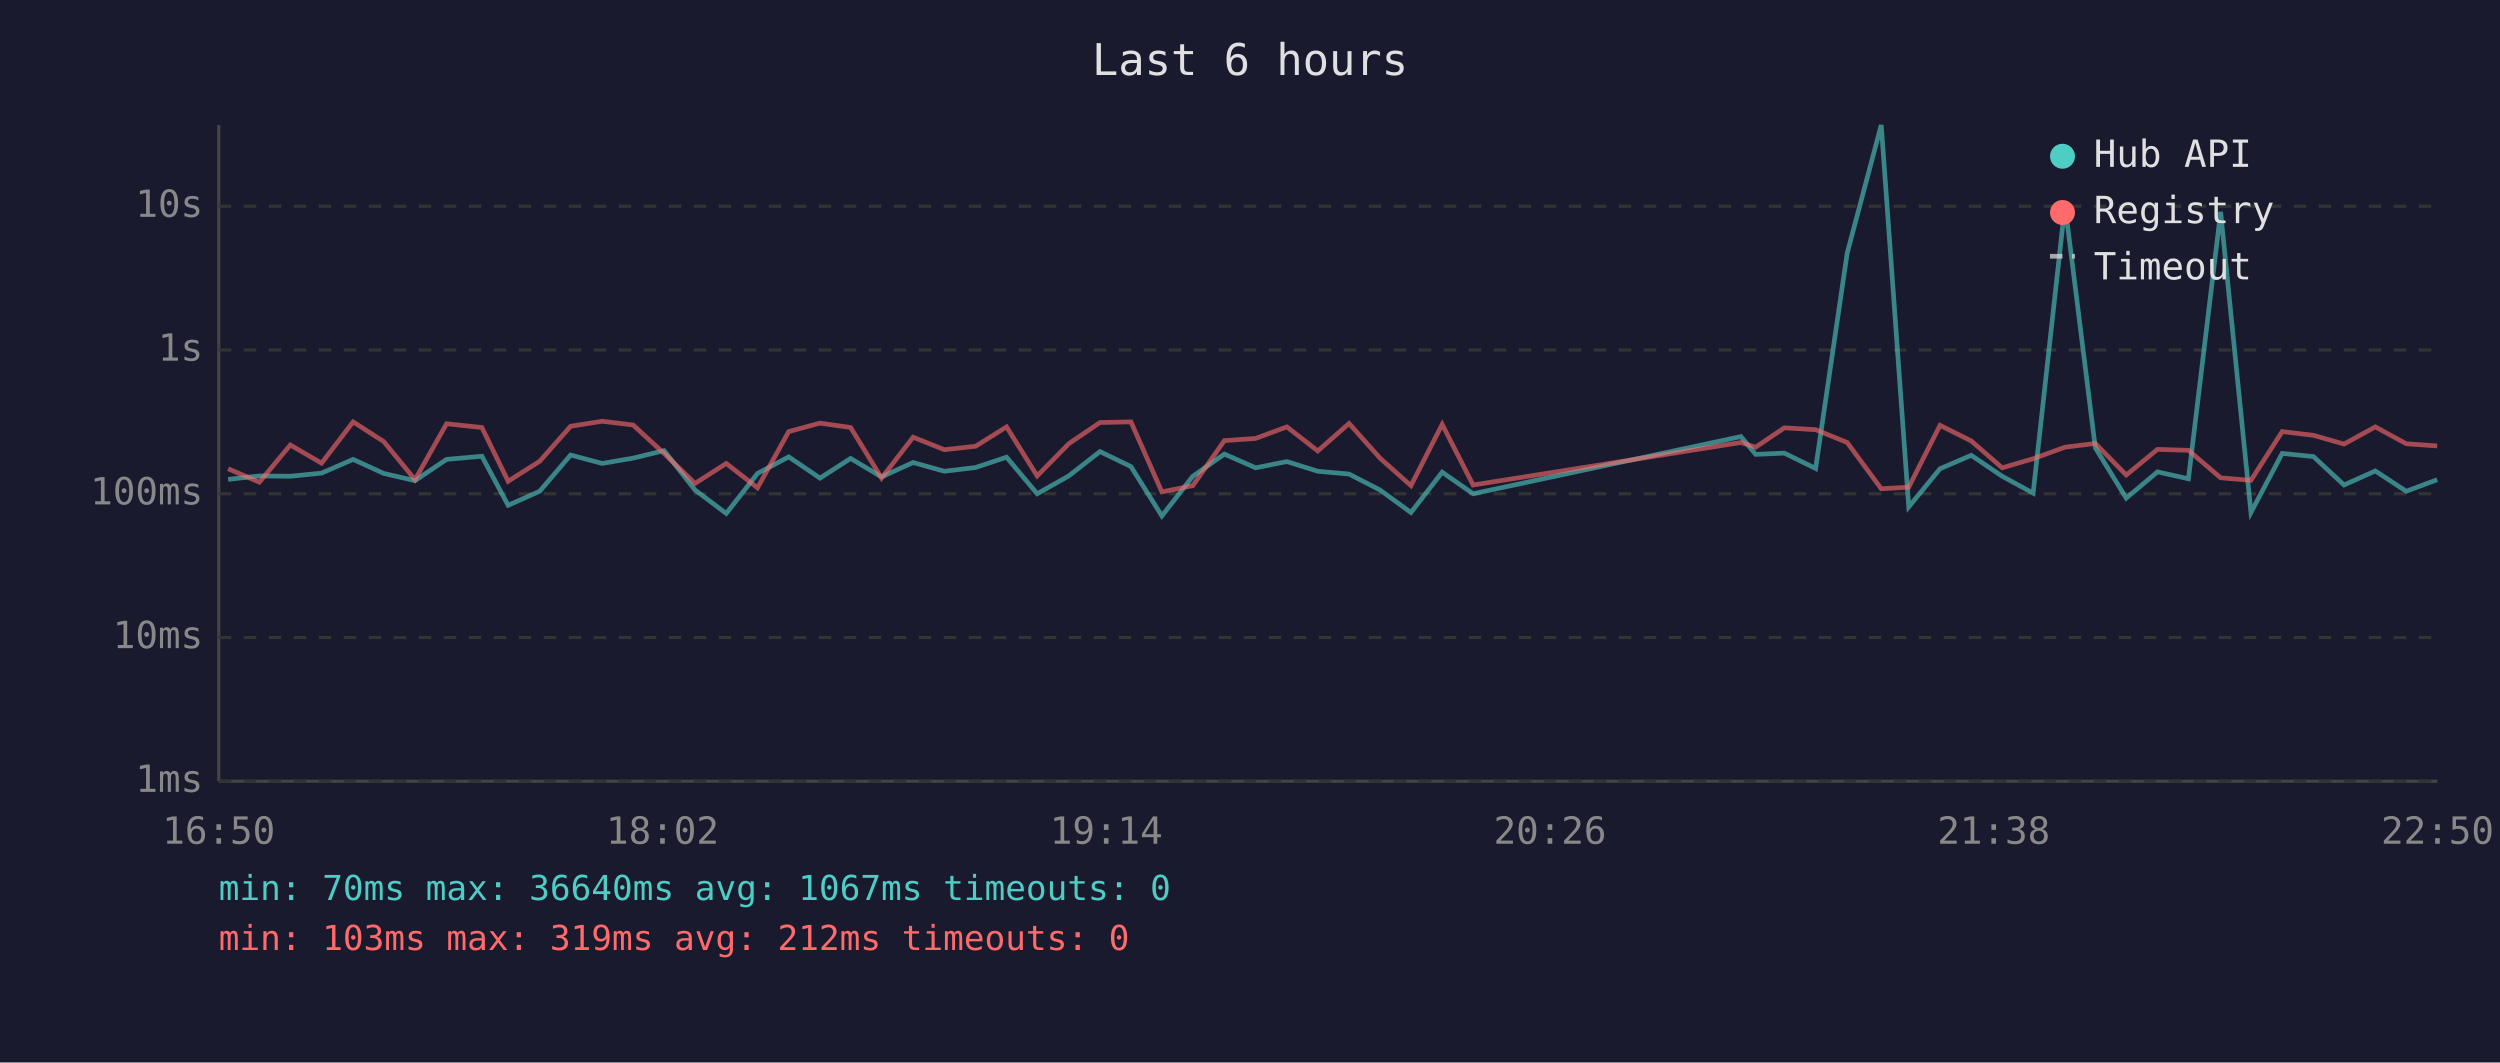
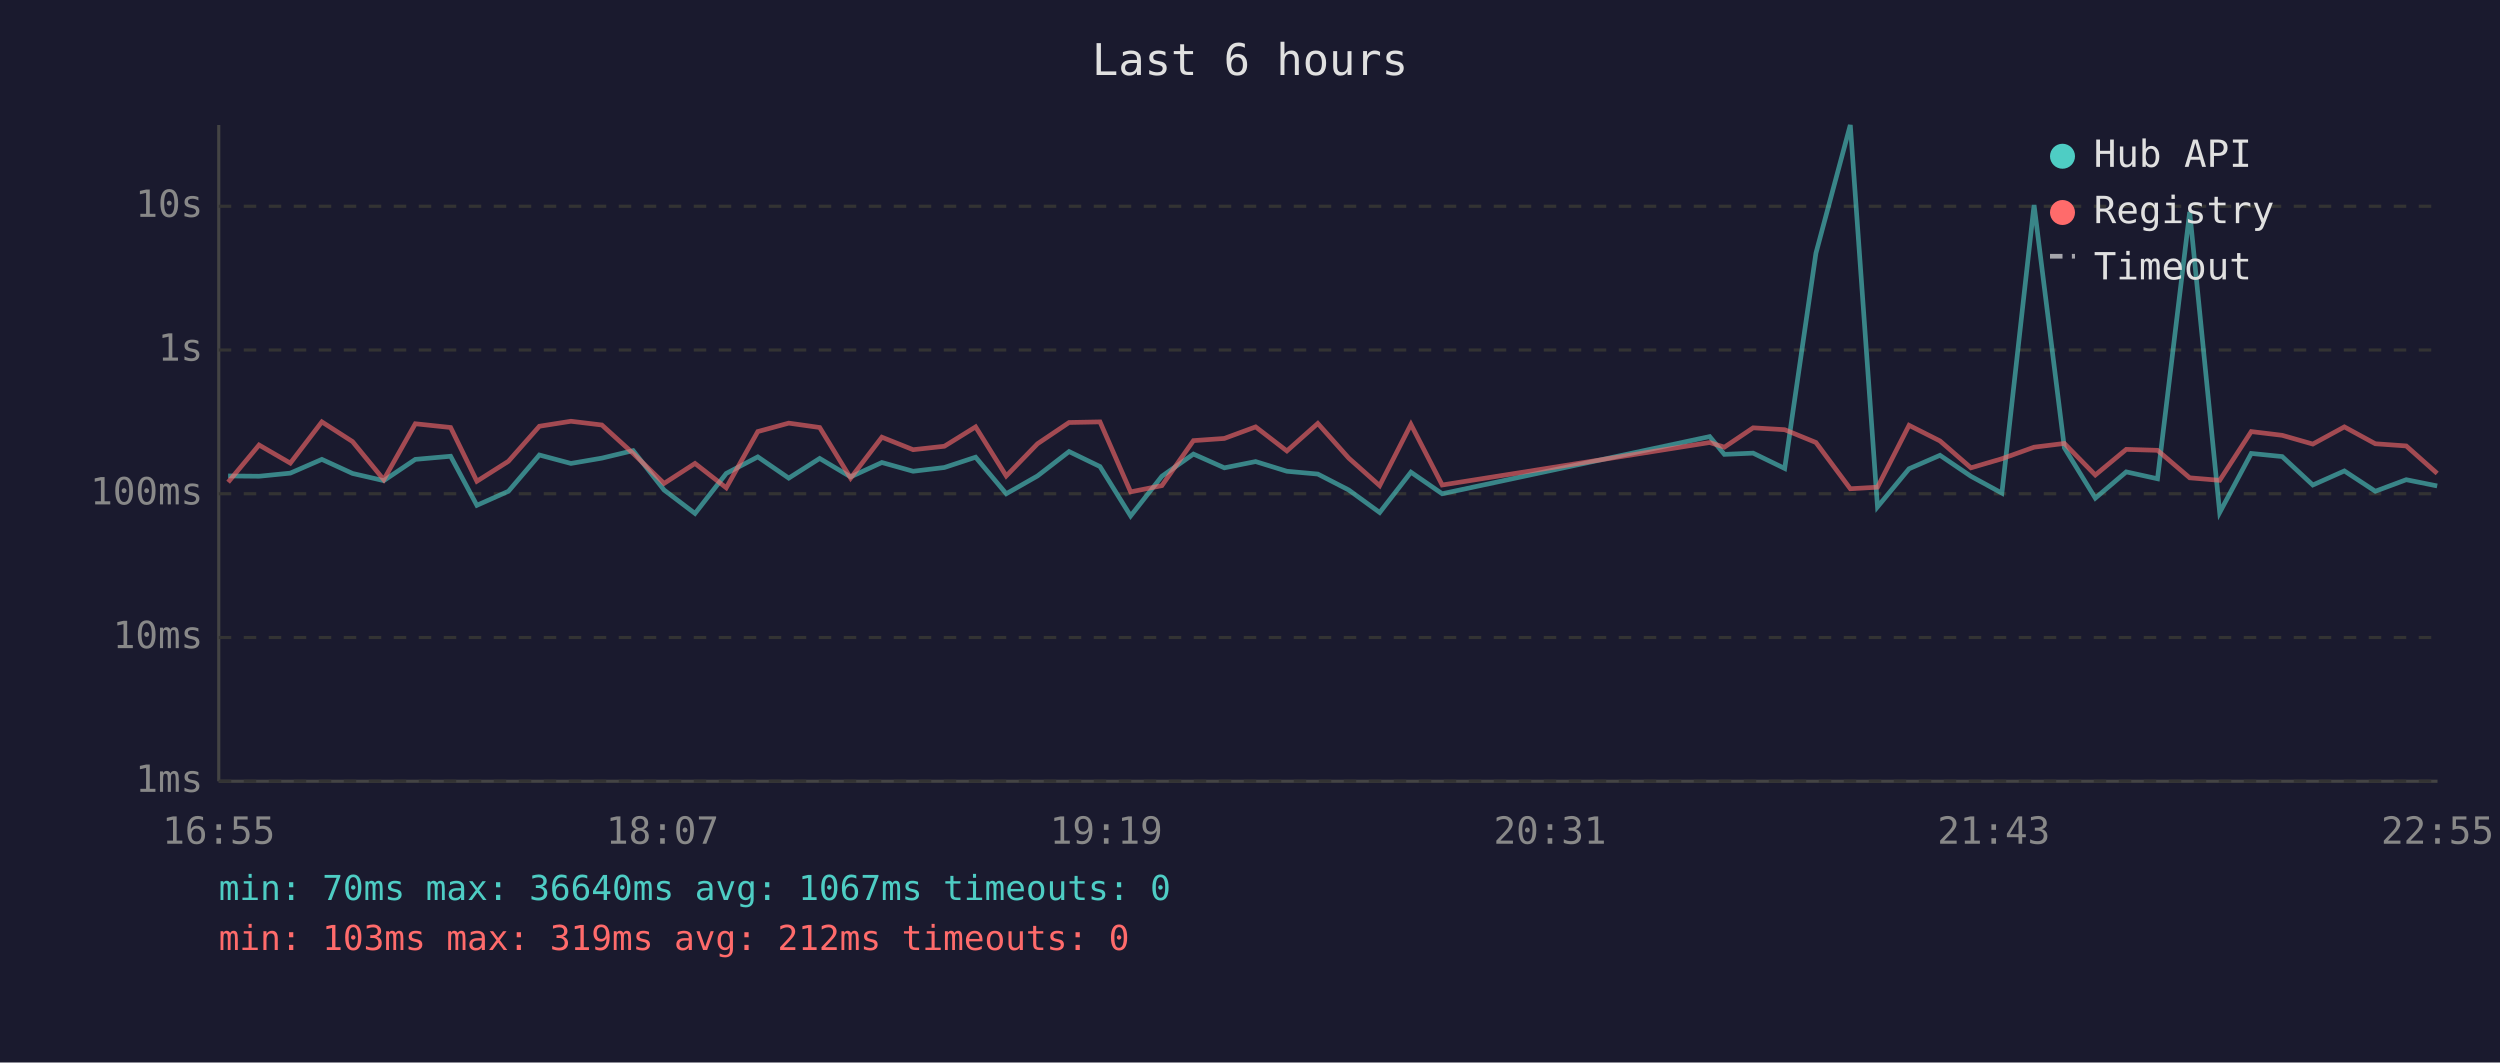
<svg xmlns="http://www.w3.org/2000/svg" viewBox="0 0 800 340" font-family="monospace" font-size="12">
  <rect width="800" height="340" fill="#1a1a2e" />
  <text x="400" y="24" fill="#e0e0e0" font-size="14" text-anchor="middle">Last 6 hours</text>
  <line x1="70" y1="40" x2="70" y2="250" stroke="#444" stroke-width="1" />
  <line x1="70" y1="250" x2="780" y2="250" stroke="#444" stroke-width="1" />
  <line x1="70" y1="250" x2="780" y2="250" stroke="#333" stroke-width="1" stroke-dasharray="4" />
  <text x="65" y="250" fill="#888" text-anchor="end" dominant-baseline="middle">1ms</text>
  <line x1="70" y1="204" x2="780" y2="204" stroke="#333" stroke-width="1" stroke-dasharray="4" />
  <text x="65" y="204" fill="#888" text-anchor="end" dominant-baseline="middle">10ms</text>
  <line x1="70" y1="158" x2="780" y2="158" stroke="#333" stroke-width="1" stroke-dasharray="4" />
  <text x="65" y="158" fill="#888" text-anchor="end" dominant-baseline="middle">100ms</text>
  <line x1="70" y1="112" x2="780" y2="112" stroke="#333" stroke-width="1" stroke-dasharray="4" />
  <text x="65" y="112" fill="#888" text-anchor="end" dominant-baseline="middle">1s</text>
  <line x1="70" y1="66" x2="780" y2="66" stroke="#333" stroke-width="1" stroke-dasharray="4" />
  <text x="65" y="66" fill="#888" text-anchor="end" dominant-baseline="middle">10s</text>
-   <text x="70" y="270" fill="#888" text-anchor="middle">16:50</text>
-   <text x="212" y="270" fill="#888" text-anchor="middle">18:02</text>
-   <text x="354" y="270" fill="#888" text-anchor="middle">19:14</text>
-   <text x="496" y="270" fill="#888" text-anchor="middle">20:26</text>
-   <text x="638" y="270" fill="#888" text-anchor="middle">21:38</text>
-   <text x="780" y="270" fill="#888" text-anchor="middle">22:50</text>
-   <polyline points="73.0,153.4 83.0,152.3 92.9,152.4 102.9,151.4 113.0,147.0 122.8,151.5 132.8,153.8 142.9,147.0 154.2,146.0 162.6,161.7 172.7,157.2 182.6,145.6 192.7,148.3 202.6,146.6 212.5,144.2 222.4,156.8 232.4,164.3 242.4,151.5 252.4,146.2 262.4,153.0 272.2,146.7 282.1,152.6 292.2,148.0 302.2,150.8 312.2,149.6 322.1,146.3 331.9,158.0 342.0,152.3 352.0,144.5 361.9,149.3 371.8,165.1 381.7,152.4 391.8,145.3 401.8,149.7 411.8,147.7 421.7,150.8 431.7,151.7 441.6,156.8 451.5,164.0 461.5,151.1 471.4,158.0 557.1,139.7 561.8,145.4 571.0,145.0 581.0,149.9 591.1,81.0 602.0,40.0 610.8,162.2 620.8,150.0 630.8,145.7 640.7,152.4 650.6,157.8 660.8,65.6 670.5,143.3 680.4,159.4 690.4,151.0 700.3,153.2 710.6,67.8 720.3,164.0 730.3,145.1 740.3,146.1 750.1,155.2 760.1,150.7 770.0,157.2 779.9,153.5" fill="none" stroke="#4ecdc4" stroke-width="1.5" opacity="0.6" />
-   <polyline points="73.0,150.0 83.0,154.3 92.9,142.4 102.9,148.2 113.0,135.0 122.8,141.3 132.8,153.5 142.9,135.6 154.2,136.8 162.6,154.0 172.7,147.6 182.6,136.4 192.7,134.8 202.6,136.0 212.5,145.1 222.4,154.7 232.4,148.3 242.4,156.1 252.4,138.1 262.4,135.4 272.2,136.8 282.1,153.0 292.2,139.9 302.2,143.9 312.2,142.8 322.1,136.6 331.9,152.3 342.0,142.0 352.0,135.2 361.9,135.0 371.8,157.4 381.7,155.4 391.8,141.0 401.8,140.3 411.8,136.6 421.7,144.3 431.7,135.5 441.6,146.6 451.5,155.4 461.5,135.8 471.4,155.2 557.1,141.6 561.8,143.1 571.0,136.9 581.0,137.5 591.1,141.6 602.0,156.4 610.8,155.9 620.8,136.1 630.8,141.1 640.7,149.7 650.6,146.8 660.8,143.1 670.5,141.9 680.4,152.0 690.4,143.8 700.3,144.1 710.6,152.9 720.3,153.7 730.3,138.1 740.3,139.3 750.1,142.1 760.1,136.6 770.0,142.0 779.9,142.7" fill="none" stroke="#ff6b6b" stroke-width="1.5" opacity="0.6" />
+   <text x="70" y="270" fill="#888" text-anchor="middle">16:55</text>
+   <text x="212" y="270" fill="#888" text-anchor="middle">18:07</text>
+   <text x="354" y="270" fill="#888" text-anchor="middle">19:19</text>
+   <text x="496" y="270" fill="#888" text-anchor="middle">20:31</text>
+   <text x="638" y="270" fill="#888" text-anchor="middle">21:43</text>
+   <text x="780" y="270" fill="#888" text-anchor="middle">22:55</text>
+   <polyline points="73.0,152.3 82.9,152.4 92.9,151.4 103.0,147.0 112.8,151.5 122.8,153.8 132.9,147.0 144.2,146.0 152.6,161.7 162.7,157.2 172.6,145.6 182.7,148.3 192.6,146.6 202.6,144.2 212.5,156.8 222.4,164.3 232.4,151.5 242.5,146.2 252.4,153.0 262.3,146.7 272.2,152.6 282.2,148.0 292.2,150.8 302.2,149.6 312.2,146.3 322.0,158.0 332.0,152.3 342.1,144.5 352.0,149.3 361.8,165.1 371.8,152.4 381.9,145.3 391.8,149.7 401.8,147.7 411.8,150.8 421.7,151.7 431.6,156.8 441.5,164.0 451.5,151.1 461.5,158.0 547.1,139.7 551.8,145.4 561.0,145.0 571.1,149.9 581.1,81.0 592.1,40.0 600.8,162.2 610.9,150.0 620.8,145.7 630.7,152.4 640.6,157.8 650.9,65.6 660.6,143.3 670.5,159.4 680.4,151.0 690.4,153.2 700.7,67.8 710.3,164.0 720.4,145.1 730.3,146.1 740.1,155.2 750.2,150.7 760.1,157.2 770.0,153.5 779.9,155.5" fill="none" stroke="#4ecdc4" stroke-width="1.5" opacity="0.6" />
+   <polyline points="73.0,154.3 82.9,142.4 92.9,148.2 103.0,135.0 112.8,141.3 122.8,153.5 132.9,135.6 144.2,136.8 152.6,154.0 162.7,147.6 172.6,136.4 182.7,134.8 192.6,136.0 202.6,145.1 212.5,154.7 222.4,148.3 232.4,156.1 242.5,138.1 252.4,135.4 262.3,136.8 272.2,153.0 282.2,139.9 292.2,143.9 302.2,142.8 312.2,136.6 322.0,152.3 332.0,142.0 342.1,135.2 352.0,135.0 361.8,157.4 371.8,155.4 381.9,141.0 391.8,140.3 401.8,136.6 411.8,144.3 421.7,135.5 431.6,146.6 441.5,155.4 451.5,135.8 461.5,155.2 547.1,141.6 551.8,143.1 561.0,136.9 571.1,137.5 581.1,141.6 592.1,156.4 600.8,155.9 610.9,136.1 620.8,141.1 630.7,149.7 640.6,146.8 650.9,143.1 660.6,141.9 670.5,152.0 680.4,143.8 690.4,144.1 700.7,152.9 710.3,153.7 720.4,138.1 730.3,139.3 740.1,142.1 750.2,136.6 760.1,142.0 770.0,142.7 779.9,151.5" fill="none" stroke="#ff6b6b" stroke-width="1.5" opacity="0.6" />
  <circle cx="660" cy="50" r="4" fill="#4ecdc4" />
  <text x="670" y="50" fill="#e0e0e0" dominant-baseline="middle">Hub API</text>
  <circle cx="660" cy="68" r="4" fill="#ff6b6b" />
  <text x="670" y="68" fill="#e0e0e0" dominant-baseline="middle">Registry</text>
  <line x1="656" y1="82" x2="664" y2="82" stroke="#e0e0e0" stroke-width="1.5" stroke-dasharray="4,3" opacity="0.7" />
  <text x="670" y="86" fill="#e0e0e0" dominant-baseline="middle">Timeout</text>
  <text x="70" y="288" fill="#4ecdc4" font-size="11">min: 70ms  max: 36640ms  avg: 1067ms  timeouts: 0</text>
  <text x="70" y="304" fill="#ff6b6b" font-size="11">min: 103ms  max: 319ms  avg: 212ms  timeouts: 0</text>
</svg>
